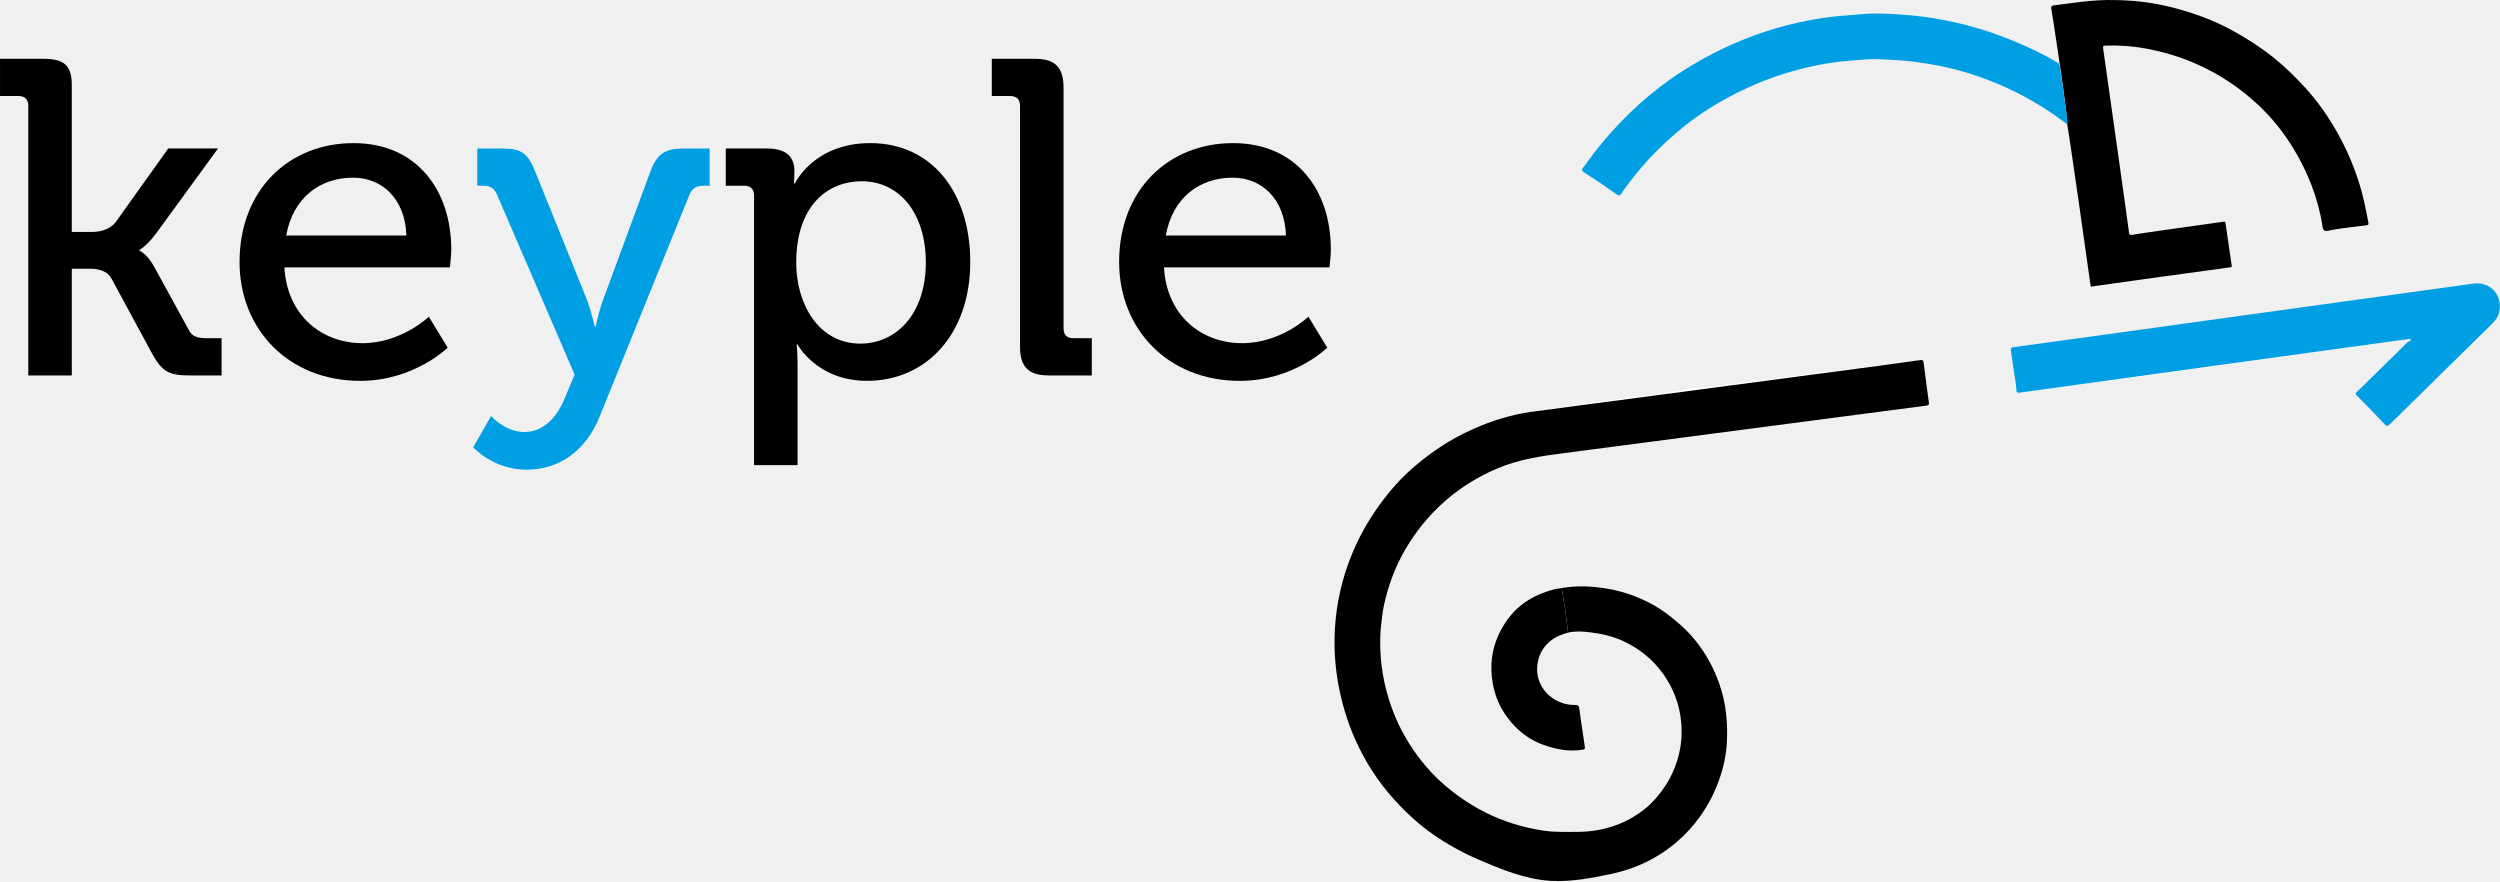
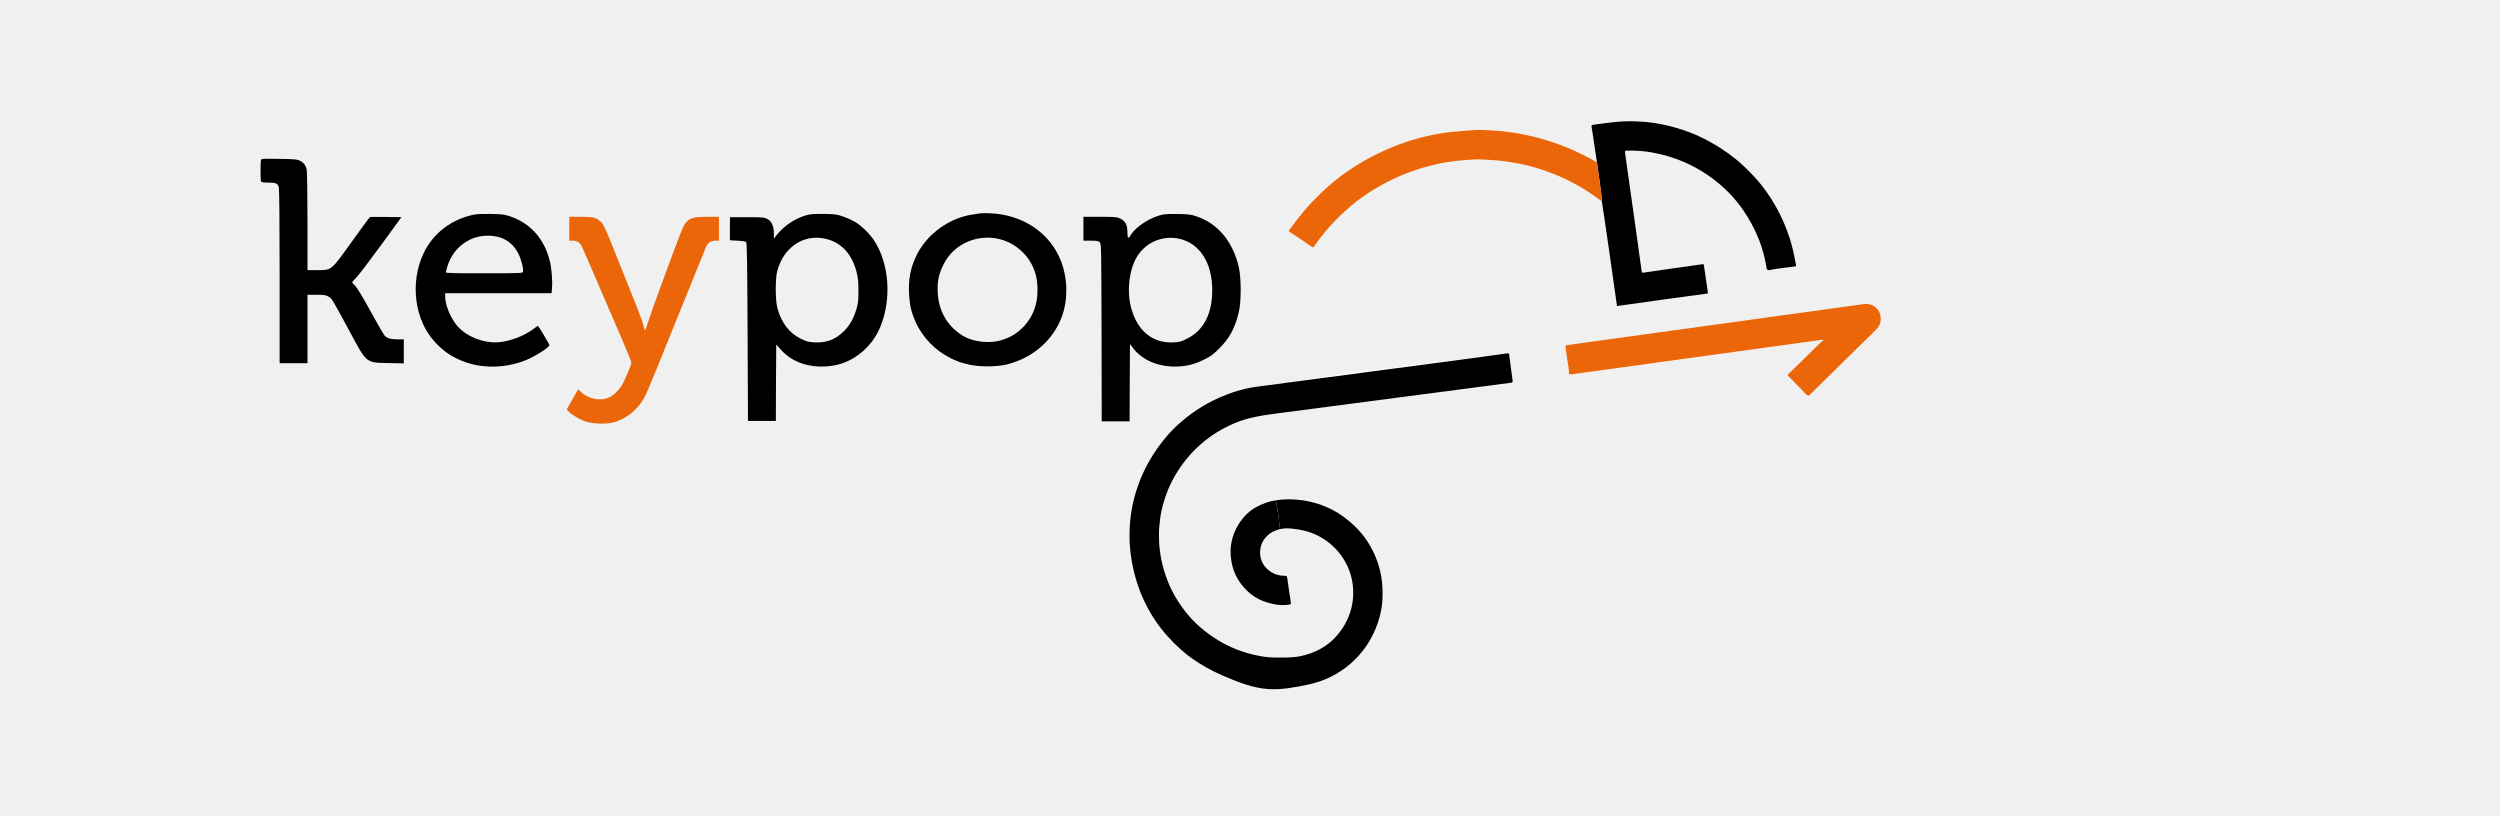
- <svg xmlns="http://www.w3.org/2000/svg" width="148.99" height="52.506" preserveAspectRatio="xMidYMid" version="1.0" viewBox="-1 0 3063.2 1079.5">
-   <g transform="matrix(.60003 0 0 .60003 1215.7 -164.69)">
-     <g transform="matrix(2.326 0 0 2.326 -1670.2 -1464.3)">
+ <svg xmlns="http://www.w3.org/2000/svg" width="230" height="75" preserveAspectRatio="xMidYMid" version="1.0" viewBox="-1 0 4728.8 1539.9">
+   <g transform="matrix(.067556 0 0 .067556 1892.2 730.85)">
+     <g transform="matrix(20.56 0 0 20.56 -17327 -22808)">
      <path class="st0" d="m1654.1 803.35c-3.89-2.23-7.7-4.62-11.68-6.67-20.08-10.36-40.83-18.96-62.63-25.15-20.45-5.81-41.25-9.58-62.35-11.1-12.23-0.88-24.54-1.62-36.95-0.46-11.42 1.06-22.89 1.6-34.26 3.35-14.18 2.19-28.16 5.22-41.91 9.34-25.19 7.54-49.07 18.12-71.64 31.53-19.98 11.87-38.39 25.91-55.1 42.1-7.74 7.51-15.17 15.31-22.16 23.55-6.84 8.06-13.17 16.46-19.36 25-1.06 1.45-1.67 2.31 0.58 3.75 9.81 6.31 19.46 12.87 29 19.59 1.96 1.38 2.9 1.14 4-0.54 4.45-6.78 9.5-13.08 14.62-19.37 10.06-12.34 21.36-23.46 33.35-33.82 11.96-10.33 24.93-19.41 38.63-27.31 10.9-6.28 22.18-11.84 33.84-16.68 15.9-6.59 32.23-11.52 49.05-15.14 16.18-3.48 32.57-4.88 49.01-5.81 5.93-0.34 11.93 0.28 17.89 0.5 13.58 0.51 26.91 2.36 40.23 4.82 21.39 3.96 41.86 10.75 61.61 19.71 19.01 8.62 36.69 19.51 53.32 32.13 0.62 0.84 0.84 1.76 0.97 2.83 0.96 7.98 1.73 16 3.2 23.88 1.91 10.28 2.87 20.68 4.54 30.99 1.33 8.19 2.07 16.47 3.24 24.68 1.47 10.33 3.14 20.64 4.65 30.97 1.36 9.33 2.67 18.67 3.9 28.02 0.23 1.77 0.79 1.08 1.95 0.89 4.66-0.79 9.37-1.22 14.06-1.85 6.07-0.81 12.13-1.66 18.18-2.53 8.57-1.23 17.14-2.52 25.72-3.73 6.32-0.89 12.65-1.65 18.97-2.54 8.58-1.21 17.14-2.53 25.71-3.73 6.07-0.85 12.15-1.61 18.23-2.35 1.11-0.13 1.25-0.71 1.12-1.57-1.82-12.34-3.7-24.68-5.41-37.03-0.28-2.03-1.54-1.48-2.52-1.35-5.3 0.7-10.58 1.53-15.87 2.28-6.06 0.86-12.12 1.68-18.18 2.55-8.57 1.23-17.14 2.5-25.72 3.73-6.44 0.92-12.92 1.61-19.3 2.81-2.39 0.45-3.03-0.08-3.2-2.26-0.22-2.93-0.53-5.87-0.94-8.78-1.21-8.58-2.49-17.14-3.74-25.71-0.96-6.55-1.96-13.1-2.89-19.65-1.15-8.08-2.29-16.16-3.37-24.24-0.88-6.58-1.59-13.19-2.52-19.76-1.19-8.45-2.52-16.87-3.77-25.31-0.98-6.68-1.92-13.37-2.88-20.05-0.87-6.05-1.74-12.11-2.62-18.16-0.21-1.46 0.26-2 1.88-2.07 12.05-0.49 24.08 0.39 35.85 2.58 14.6 2.72 28.84 6.88 42.6 12.83 21.13 9.13 39.96 21.58 56.59 37.33 11.94 11.31 22.07 24.14 30.59 38.28 12.39 20.54 20.94 42.43 24.9 66.15 0.26 1.55-2.29 6.84 4.34 5.46 11.21-2.33 22.68-3.41 34.06-4.85 1.63-0.21 2.46-0.45 2.13-2.2-2.26-12.04-4.6-24.06-8.37-35.76-4.81-14.9-10.94-29.19-18.59-42.88-8.1-14.48-17.49-28.06-28.71-40.21-8.43-9.14-17.25-17.96-27.03-25.79-11.51-9.23-23.77-17.21-36.7-24.25-17.71-9.64-36.53-16.35-56.07-21.06-12.79-3.08-25.86-4.89-38.97-5.43-9.7-0.4-19.46-0.43-29.23 0.46-10.84 0.99-21.57 2.59-32.34 3.95-3.02 0.38-2.56 1.82-2.33 3.54 0.4 3.02 1 6.01 1.47 9.03 0.99 6.41 2.02 12.83 2.91 19.25 0.86 6.41 1.61 12.86 2.42 19.29zm-431.16 499.53c6.53 0.4 12.95-1.05 19.63-0.22 10.05 1.25 19.69 3.44 28.81 7.67 14.03 6.51 25.79 15.93 34.86 28.53 9.2 12.79 14.6 27.17 16.03 42.74 0.86 9.45 0.24 18.96-2.07 28.41-3.93 16.1-11.92 29.85-23.21 41.61-4.8 4.99-10.47 9.25-16.51 12.93-9.72 5.92-20.19 9.62-31.31 11.67-11.42 2.11-22.98 1.62-34.5 1.55-8.85-0.05-17.59-1.53-26.17-3.47-17.67-3.98-34.36-10.59-49.87-20.06-17.22-10.51-32.41-23.4-44.82-39.3-9.97-12.77-18.14-26.68-24.06-41.86-6.88-17.66-10.88-35.92-11.56-54.83-0.25-6.84-0.23-13.71 0.52-20.61 0.7-6.49 1.33-13.02 2.74-19.33 3.73-16.64 9.48-32.59 18.05-47.46 9.61-16.67 21.51-31.36 36.07-44.01 13.71-11.93 28.95-21.16 45.64-28.22 18.9-7.99 38.94-10.81 59.04-13.42 6.46-0.84 12.93-1.58 19.37-2.5 8.44-1.2 16.86-2.58 25.31-3.76 6.45-0.9 12.88-1.88 19.37-2.58 8.21-0.89 16.33-2.67 24.53-3.66 8.5-1.02 16.93-2.49 25.46-3.35 10.24-1.04 192.99-24.38 203.21-25.76 1.9-0.26 2.53-0.7 2.28-2.5-0.54-3.79-1.07-7.57-1.57-11.37-1.06-8.1-2.11-16.2-3.15-24.3-0.19-1.45-1.04-2.14-2.4-1.89-9.27 1.74-191.27 23.97-200.6 25.23-12.11 1.64-24.16 3.68-36.26 5.4-10.11 1.44-20.26 2.55-30.37 3.99-12.1 1.72-24.16 3.68-36.26 5.44-12.99 1.89-26 3.64-38.99 5.51-17.46 2.51-34.13 7.76-50.23 14.87-21.46 9.48-40.6 22.48-57.8 38.37-7.8 7.2-14.76 15.23-21.18 23.63-11.3 14.79-20.67 30.76-27.77 48.05-8.65 21.06-13.65 43-14.95 65.62-0.91 15.84 0.03 31.68 2.82 47.46 3.03 17.13 7.9 33.57 14.95 49.43 8.61 19.39 19.96 37.08 34.17 52.76 10.48 11.57 21.91 22.25 34.86 31.15 12.19 8.38 25.03 15.51 38.63 21.39 20.41 8.83 41.73 17.63 63.79 18.96 17.75 1.06 35.62-2.31 53.32-6.03 22.06-4.64 41.63-14.14 58.47-28.87 15.08-13.19 26.49-29.25 34.09-47.94 4.8-11.82 8-24.07 8.9-36.69 0.61-8.61 0.46-17.35-0.43-26.08-1.52-14.94-5.78-29.04-12.34-42.32-6.73-13.6-15.65-25.75-27.05-36.09-8.46-7.67-17.43-14.5-27.51-19.77-13.41-7.01-27.6-11.52-42.71-13.51-11.71-1.55-23.26-1.83-34.87 0.27-1.62-0.57-3.03 0.34-4.53 0.65-21.73 4.46-38.07 16.55-48.61 35.85-6.94 12.71-9.71 26.48-8.21 41.26 1.77 17.42 8.81 32.09 20.93 44.31 6.72 6.78 14.69 12.03 23.78 15.35 11.38 4.16 22.98 6.49 35.17 4.48 1.61-0.27 2.01-0.87 1.84-2.23-0.3-2.29-0.63-4.58-0.97-6.86-1.24-8.38-2.63-16.73-3.66-25.13-0.58-4.74-0.68-5.02-5.37-5.07-17.63-0.2-34.56-15.52-31.6-35.97 1.33-9.22 5.78-16.3 13.3-21.67 4.11-2.91 8.78-4.43 13.53-5.85zm739.07-257.88c0.33 0.4 0.66 0.8 0.98 1.19-1.12 0.67-2.42 1.15-3.32 2.03-14.56 14.22-29.08 28.49-43.59 42.77-1.07 1.05-2.81 1.72-0.71 3.82 8.21 8.19 16.25 16.56 24.23 24.97 1.79 1.88 2.81 2.21 4.88 0.17 11.43-11.25 22.6-22.76 34.26-33.8 18.76-17.76 36.86-36.23 55.35-54.28 3.37-3.29 5.8-6.98 6.56-11.52 2.43-14.66-8.7-25.56-22.68-23.87-10.44 1.27-20.82 3.05-31.24 4.52-8.14 1.15-16.31 2.13-24.46 3.28-10.42 1.47-20.82 3.09-31.23 4.57-8.14 1.15-16.31 2.12-24.46 3.28-10.42 1.47-20.82 3.09-31.23 4.57-8.14 1.15-16.31 2.14-24.46 3.27-8.77 1.22-17.52 2.57-26.29 3.79-8.27 1.16-16.56 2.17-24.83 3.34-8.26 1.18-16.47 2.64-24.74 3.68-8.42 1.06-16.78 2.51-25.24 3.36-8.28 0.83-94.45 12.33-102.69 13.55-10.92 1.61-21.83 3.3-32.79 4.59-3 0.35-2.91 1.53-2.56 3.73 1.05 6.59 2.03 13.19 2.93 19.8 0.61 4.46 1.54 8.87 1.77 13.4 0.05 0.97-0.19 3.54 2.41 3.12 3.91-0.64 7.81-1.38 11.73-1.95 8.13-1.19 94.25-12.12 102.39-13.26 6.74-0.94 13.48-1.87 20.22-2.81 8.14-1.15 16.27-2.31 24.41-3.46 8.64-1.22 17.29-2.45 25.93-3.66 8.14-1.14 16.28-2.28 24.43-3.4 6.62-0.91 13.25-1.75 19.86-2.68 8.26-1.17 16.51-2.41 24.77-3.6 8.64-1.24 17.28-2.48 25.92-3.7 8.01-1.13 16.03-2.24 24.04-3.36 6.87-0.96 13.73-1.93 20.6-2.87 6.28-0.88 12.56-1.73 18.85-2.58z" fill="#ffffff" />
      <path d="m1217.3 1263.8c11.61-2.09 23.16-1.81 34.87-0.27 15.11 2 29.3 6.5 42.71 13.51 10.08 5.27 19.04 12.1 27.51 19.77 11.4 10.34 20.32 22.49 27.05 36.09 6.56 13.27 10.82 27.38 12.34 42.32 0.89 8.73 1.05 17.47 0.43 26.08-0.9 12.62-4.09 24.87-8.9 36.69-7.6 18.7-19 34.75-34.09 47.94-16.84 14.73-36.4 24.23-58.47 28.87-17.7 3.72-35.58 7.09-53.32 6.03-22.05-1.32-43.37-10.13-63.79-18.96-13.6-5.88-26.44-13-38.63-21.39-12.96-8.91-24.38-19.58-34.86-31.15-14.21-15.68-25.55-33.38-34.17-52.76-7.04-15.85-11.92-32.29-14.95-49.43-2.79-15.78-3.73-31.62-2.82-47.46 1.3-22.62 6.31-44.56 14.95-65.62 7.1-17.28 16.47-33.26 27.77-48.05 6.42-8.4 13.38-16.43 21.18-23.63 17.2-15.89 36.33-28.89 57.8-38.37 16.11-7.11 32.77-12.36 50.23-14.87 12.99-1.87 333.2-43.83 342.47-45.57 1.36-0.25 2.21 0.44 2.4 1.89 1.04 8.1 2.08 16.2 3.15 24.3 0.5 3.79 1.03 7.58 1.57 11.37 0.25 1.79-0.38 2.24-2.28 2.5-10.21 1.38-310.78 40.76-317.24 41.6-20.1 2.61-40.14 5.42-59.04 13.42-16.69 7.06-31.93 16.3-45.64 28.22-14.55 12.66-26.45 27.34-36.07 44.01-8.57 14.87-14.33 30.81-18.05 47.46-1.41 6.31-2.04 12.84-2.74 19.33-0.74 6.9-0.77 13.77-0.52 20.61 0.69 18.91 4.68 37.17 11.56 54.83 5.92 15.19 14.09 29.09 24.06 41.86 12.41 15.9 27.6 28.79 44.82 39.3 15.51 9.47 32.2 16.08 49.87 20.06 8.58 1.93 17.32 3.41 26.17 3.47 11.52 0.07 23.08 0.56 34.5-1.55 11.11-2.05 21.59-5.75 31.31-11.67 6.05-3.68 11.72-7.93 16.51-12.93 11.29-11.76 19.28-25.51 23.21-41.61 2.31-9.45 2.93-18.96 2.07-28.41-1.42-15.57-6.83-29.95-16.03-42.74-9.07-12.61-20.83-22.03-34.86-28.53-9.12-4.23-18.76-6.43-28.81-7.67-6.68-0.83-13.21-1.19-19.63 0.22-0.84-6.81-1.58-13.63-2.55-20.42-0.88-6.26-2.02-12.46-3.05-18.69z" />
      <path d="m1648.7 764.79c-0.47-3.01-1.07-6.01-1.47-9.03-0.23-1.72-0.69-3.16 2.33-3.54 10.78-1.36 21.5-2.96 32.34-3.95 9.77-0.89 19.53-0.86 29.23-0.46 13.11 0.54 26.19 2.35 38.97 5.43 19.53 4.7 38.36 11.42 56.07 21.06 12.93 7.04 25.19 15.02 36.7 24.25 9.78 7.83 18.59 16.66 27.03 25.79 11.22 12.15 20.61 25.73 28.71 40.21 7.65 13.68 13.79 27.98 18.59 42.88 3.77 11.7 6.11 23.71 8.37 35.76 0.33 1.75-0.5 2-2.13 2.2-11.38 1.44-22.85 2.52-34.06 4.85-4.36 0.75-4.09-3.91-4.34-5.46-3.96-23.72-12.51-45.61-24.9-66.15-8.52-14.13-18.65-26.96-30.59-38.28-16.63-15.76-35.46-28.2-56.59-37.33-13.77-5.95-28-10.11-42.6-12.83-11.78-2.19-23.8-3.07-35.85-2.58-1.61 0.07-2.09 0.61-1.88 2.07 0.88 6.05 22.5 158.74 22.72 161.67 0.16 2.18 0.8 2.71 3.2 2.26 6.39-1.2 57.14-8.22 63.2-9.08 5.29-0.75 10.57-1.59 15.87-2.28 0.98-0.13 2.24-0.68 2.52 1.35 1.72 12.36 3.6 24.69 5.41 37.03 0.13 0.86-0.02 1.43-1.12 1.57-6.08 0.74-116.21 15.94-120.87 16.73-1.16 0.2-1.72 0.89-1.95-0.89-1.23-9.35-19.87-140.52-20.49-141.37 0.58-7.48-11.42-85.46-12.42-91.88z" />
-       <path class="st1" d="m1654.1 803.35c1.6 10.42 3.6 20.8 4.65 31.27 0.74 7.36 2.98 14.56 2.41 22.06-16.62-12.62-34.31-23.51-53.32-32.13-19.75-8.96-40.22-15.75-61.61-19.71-13.32-2.46-26.65-4.31-40.23-4.82-5.96-0.22-11.95-0.84-17.89-0.5-16.44 0.93-32.83 2.34-49.01 5.81-16.82 3.62-33.15 8.55-49.05 15.14-11.66 4.83-22.94 10.4-33.84 16.68-13.7 7.89-26.68 16.98-38.63 27.31-11.99 10.36-23.29 21.48-33.35 33.82-5.12 6.29-10.17 12.59-14.62 19.37-1.11 1.69-2.05 1.92-4 0.54-9.54-6.71-19.19-13.28-29-19.59-2.24-1.44-1.64-2.3-0.58-3.75 6.19-8.53 12.53-16.94 19.36-25 7-8.24 14.42-16.05 22.16-23.55 16.71-16.19 35.11-30.23 55.1-42.1 22.57-13.41 46.44-24 71.64-31.53 13.75-4.11 27.73-7.15 41.91-9.34 11.37-1.75 22.84-2.29 34.26-3.35 12.41-1.16 24.72-0.41 36.95 0.46 21.1 1.52 41.91 5.29 62.35 11.1 21.8 6.19 42.55 14.79 62.63 25.15 4.01 2.05 7.82 4.43 11.71 6.66z" fill="#009fe3" />
-       <path class="st1" d="m1962 1045c-6.29 0.85-339.24 46.68-343.15 47.31-2.6 0.42-2.36-2.15-2.41-3.12-0.23-4.53-1.17-8.94-1.77-13.4-0.9-6.61-1.88-13.21-2.93-19.8-0.35-2.19-0.44-3.37 2.56-3.73 10.96-1.28 393.23-54.52 403.67-55.79 13.98-1.7 25.11 9.2 22.68 23.87-0.75 4.54-3.19 8.23-6.56 11.52-18.49 18.05-78.18 76.83-89.62 88.08-2.07 2.04-3.09 1.71-4.88-0.17-7.98-8.41-16.02-16.78-24.23-24.97-2.1-2.09-0.36-2.77 0.71-3.82 14.51-14.28 29.02-28.54 43.59-42.77 0.91-0.88 2.21-1.36 3.32-2.03-0.32-0.38-0.65-0.78-0.98-1.18z" fill="#009fe3" />
+       <path class="st1" d="m1654.1 803.35c1.6 10.42 3.6 20.8 4.65 31.27 0.74 7.36 2.98 14.56 2.41 22.06-16.62-12.62-34.31-23.51-53.32-32.13-19.75-8.96-40.22-15.75-61.61-19.71-13.32-2.46-26.65-4.31-40.23-4.82-5.96-0.22-11.95-0.84-17.89-0.5-16.44 0.93-32.83 2.34-49.01 5.81-16.82 3.62-33.15 8.55-49.05 15.14-11.66 4.83-22.94 10.4-33.84 16.68-13.7 7.89-26.68 16.98-38.63 27.31-11.99 10.36-23.29 21.48-33.35 33.82-5.12 6.29-10.17 12.59-14.62 19.37-1.11 1.69-2.05 1.92-4 0.54-9.54-6.71-19.19-13.28-29-19.59-2.24-1.44-1.64-2.3-0.58-3.75 6.19-8.53 12.53-16.94 19.36-25 7-8.24 14.42-16.05 22.16-23.55 16.71-16.19 35.11-30.23 55.1-42.1 22.57-13.41 46.44-24 71.64-31.53 13.75-4.11 27.73-7.15 41.91-9.34 11.37-1.75 22.84-2.29 34.26-3.35 12.41-1.16 24.72-0.41 36.95 0.46 21.1 1.52 41.91 5.29 62.35 11.1 21.8 6.19 42.55 14.79 62.63 25.15 4.01 2.05 7.82 4.43 11.71 6.66z" fill="#eb6608" />
+       <path class="st1" d="m1962 1045c-6.29 0.85-339.24 46.68-343.15 47.31-2.6 0.42-2.36-2.15-2.41-3.12-0.23-4.53-1.17-8.94-1.77-13.4-0.9-6.61-1.88-13.21-2.93-19.8-0.35-2.19-0.44-3.37 2.56-3.73 10.96-1.28 393.23-54.52 403.67-55.79 13.98-1.7 25.11 9.2 22.68 23.87-0.75 4.54-3.19 8.23-6.56 11.52-18.49 18.05-78.18 76.83-89.62 88.08-2.07 2.04-3.09 1.71-4.88-0.17-7.98-8.41-16.02-16.78-24.23-24.97-2.1-2.09-0.36-2.77 0.71-3.82 14.51-14.28 29.02-28.54 43.59-42.77 0.91-0.88 2.21-1.36 3.32-2.03-0.32-0.38-0.65-0.78-0.98-1.18z" fill="#eb6608" />
      <path d="m1217.3 1263.8s2.17 12.43 3.07 18.67c0.97 6.79 1.71 13.61 2.55 20.42-4.75 1.42-9.42 2.93-13.54 5.88-7.52 5.37-11.97 12.45-13.3 21.67-2.96 20.45 13.97 35.77 31.6 35.97 4.69 0.05 4.79 0.33 5.37 5.07 1.03 8.4 2.42 16.76 3.66 25.13 0.34 2.29 0.68 4.57 0.97 6.86 0.17 1.36-0.23 1.96-1.84 2.23-12.19 2.01-23.79-0.32-35.17-4.48-9.09-3.32-17.06-8.58-23.78-15.35-12.12-12.22-19.16-26.89-20.93-44.31-1.5-14.78 1.27-28.55 8.21-41.26 10.54-19.31 25.5-29.94 47.24-35.56 1.49-0.3 5.89-0.94 5.89-0.94z" />
    </g>
-     <g transform="matrix(2.326 0 0 2.326 -2046.3 -1464.3)">
-       <path d="m32.81 840.49c0-5.91-3.15-8.66-8.66-8.66h-16.15v-32.69h37.8c17.72 0 25.2 5.12 25.2 22.84v129.16h17.72c7.09 0 15.75-1.97 20.87-8.66l46.07-64.58h43.71l-53.95 74.03c-9.06 12.21-14.96 14.96-14.96 14.96v0.79s6.69 2.36 13.39 14.96l29.53 53.95c3.15 6.3 7.09 7.88 16.93 7.88h12.21v32.68h-27.56c-18.51 0-24.42-3.15-33.08-18.51l-36.23-66.94c-4.33-7.48-13.39-8.27-19.69-8.27h-14.95v93.72h-38.2z" />
-       <path d="m318.31 873.18c55.92 0 85.84 41.74 85.84 93.33 0 5.12-1.18 15.75-1.18 15.75h-145.3c2.36 42.53 33.08 66.55 68.52 66.55 34.26 0 58.28-23.23 58.28-23.23l16.54 27.17s-29.53 29.14-76.79 29.14c-63.01 0-105.93-45.28-105.93-104.35 0-63.41 43.32-104.36 100.02-104.36zm46.47 81.12c-1.18-33.08-22.05-50.8-46.86-50.8-29.14 0-52.77 17.72-58.67 50.8z" />
-       <path class="st1" d="m468.35 1126.8c15.36 0 27.57-11.02 35.05-28.74l9.06-21.66-68.12-157.91c-2.76-6.3-6.3-7.88-12.6-7.88h-4.74v-32.68h22.44c16.15 0 22.05 4.33 28.35 20.08l45.28 112.23c3.94 10.24 7.09 24.02 7.09 24.02h0.79s2.76-13.78 6.69-24.02l41.36-112.23c5.91-15.75 13-20.08 29.14-20.08h22.84v32.69h-5.12c-6.3 0-9.84 1.58-12.6 7.88l-78.76 194.53c-12.21 30.72-36.23 46.86-64.19 46.86-29.53 0-46.86-19.69-46.86-19.69l15.75-27.56c0.01 0.38 12.21 14.16 29.15 14.16z" fill="#009fe3" />
-       <path d="m669.97 919.25c0-5.91-3.15-8.66-8.66-8.66h-16.15v-32.69h35.84c17.72 0 24.41 7.48 24.41 20.08 0 5.91-0.39 10.63-0.39 10.63h0.79s16.54-35.44 66.16-35.44c53.55 0 87.81 42.53 87.81 104.35 0 63.4-38.59 104.35-90.57 104.35-44.1 0-61.04-31.9-61.04-31.9h-0.79s0.79 7.09 0.79 17.33v88.6h-38.2zm93.33 129.95c31.5 0 57.49-25.99 57.49-71.27 0-43.32-23.23-71.27-56.31-71.27-29.53 0-57.49 20.87-57.49 71.67-0.01 35.43 19.29 70.87 56.31 70.87z" />
-       <path d="m903.49 840.49c0-5.91-3.15-8.66-8.66-8.66h-16.15v-32.69h37.8c17.72 0 25.2 7.48 25.2 25.2v211.46c0 5.91 3.15 8.66 8.66 8.66h16.14v32.68h-37.8c-17.72 0-25.2-7.48-25.2-25.2v-211.45z" />
-       <path d="m1090.5 873.18c55.92 0 85.85 41.74 85.85 93.33 0 5.12-1.18 15.75-1.18 15.75h-145.3c2.36 42.53 33.08 66.55 68.52 66.55 34.26 0 58.28-23.23 58.28-23.23l16.54 27.17s-29.53 29.14-76.79 29.14c-63.01 0-105.93-45.28-105.93-104.35-0.01-63.41 43.31-104.36 100.01-104.36zm46.47 81.12c-1.18-33.08-22.05-50.8-46.86-50.8-29.14 0-52.77 17.72-58.67 50.8z" />
+     <g transform="matrix(11.119 0 0 11.119 2377.9 -22292)" fill="#000000">
+       <g transform="matrix(.2004 0 0 -.2004 -1168.8 1405.9)" fill="#000000" stroke-width=".541">
+         <g transform="translate(-5077.8 -4300.9)">
+           <g fill="#000000">
+             <path d="m546 4165c-8-21-8-248 0-269 5-13 23-16 93-16 97-1 117-10 131-61 6-21 10-455 10-1121v-1088h350v860h113c97 0 117-3 151-23 43-24 38-16 271-447 211-393 199-383 483-388l192-4v302h-72c-94 0-141 14-170 49-14 15-91 151-174 301-91 167-165 290-191 318-24 25-43 47-43 49s25 29 55 61c30 31 169 215 310 407l255 350-192 3c-106 1-197 1-203-2-5-2-109-141-229-310-265-369-249-356-438-356h-118v613c0 336-5 630-10 651-12 53-38 87-86 111-35 18-63 20-260 23-199 3-222 2-228-13z" />
+             <path d="m9590 3494c-14-2-59-9-100-15-293-42-570-241-703-505-80-160-110-315-97-506 9-128 19-176 55-276 71-196 215-371 396-479 107-64 188-96 317-123 134-29 353-25 474 8 295 80 523 265 647 525 116 243 115 567-3 823-150 324-476 531-864 548-53 3-108 3-122 0zm285-338c152-51 290-170 359-311 49-101 69-189 69-315 2-208-80-388-232-514-64-53-116-81-206-111-160-54-376-30-511 57-199 127-305 327-306 578-1 114 17 194 71 305 131 275 458 409 756 311z" />
+             <path d="m3238 3480c-287-52-527-231-648-486-176-369-116-842 143-1120 89-95 169-155 281-209 256-124 571-130 856-18 117 46 299 162 300 190 0 13-138 243-146 243-2 0-27-18-56-40-113-86-288-153-432-166-191-17-418 74-531 213-80 98-145 259-145 360v43h1337l6 73c7 86-6 245-29 335-70 278-243 471-499 558-71 24-98 27-235 30-85 1-176-1-202-6zm281-281c114-26 206-101 263-216 36-72 66-197 55-227-6-14-56-16-487-16-391 0-480 2-480 13 0 7 7 38 16 68 84 282 351 442 633 378z" />
+             <path d="m7443 3480c-154-28-324-135-426-270l-26-35-1 70c0 92-28 150-85 179-37 19-58 21-253 21h-213l-1-145v-145l95-5c59-3 101-10 109-18 10-10 14-234 18-1130l5-1117h350l2 475c1 261 2 479 3 483 0 4 19-16 43-45 147-181 397-262 671-218 255 41 485 228 591 480 149 352 116 805-79 1099-54 80-158 181-240 230-31 18-95 47-143 64-79 27-103 30-228 33-77 2-163-1-192-6zm187-304c204-43 343-191 401-426 17-67 22-116 22-230 0-129-3-155-27-235-36-119-85-204-159-276-104-102-220-145-367-137-77 5-99 10-172 46-144 70-245 203-294 387-26 98-27 371-1 465 80 296 326 463 597 406z" />
+             <path d="m11895 3481c-159-27-350-146-422-263-31-50-40-41-40 36-1 102-27 148-106 181-29 12-80 15-242 15h-205v-300h93c83 0 96-3 113-21 18-20 19-56 22-1135l2-1114h350l2 485 3 485 43-55c112-144 304-227 522-227 137 1 236 24 360 85 89 43 118 64 191 137 134 132 200 253 251 459 32 124 32 433 1 567-75 322-260 546-528 638-69 24-99 28-220 31-77 2-162 0-190-4zm243-322c243-84 377-344 359-694-14-264-122-451-314-546-80-40-95-44-180-47-253-11-444 145-522 428-58 209-28 482 71 647 121 200 364 288 586 212z" />
+           </g>
+           <path d="m4420 3300v-150h41c55 0 95-25 118-75 16-36 170-390 505-1169 64-149 116-278 116-289 0-28-88-234-125-292-35-55-97-115-143-139-110-57-261-31-363 61l-38 34-14-23c-13-22-29-49-100-176l-29-53 23-25c37-40 140-101 209-125 87-30 248-37 343-15 166 39 318 161 405 324 17 31 87 197 156 367 68 171 229 567 356 880 127 314 241 594 253 624 25 64 62 91 125 91h42v300h-144c-187 0-239-18-292-102-14-21-70-161-125-311s-148-400-205-556c-58-156-117-326-132-378-14-51-29-88-32-81-4 7-15 45-25 83-15 61-84 237-390 996-83 207-113 266-150 296-54 46-84 53-240 53h-145z" fill="#eb6608" />
+         </g>
+       </g>
    </g>
  </g>
</svg>
